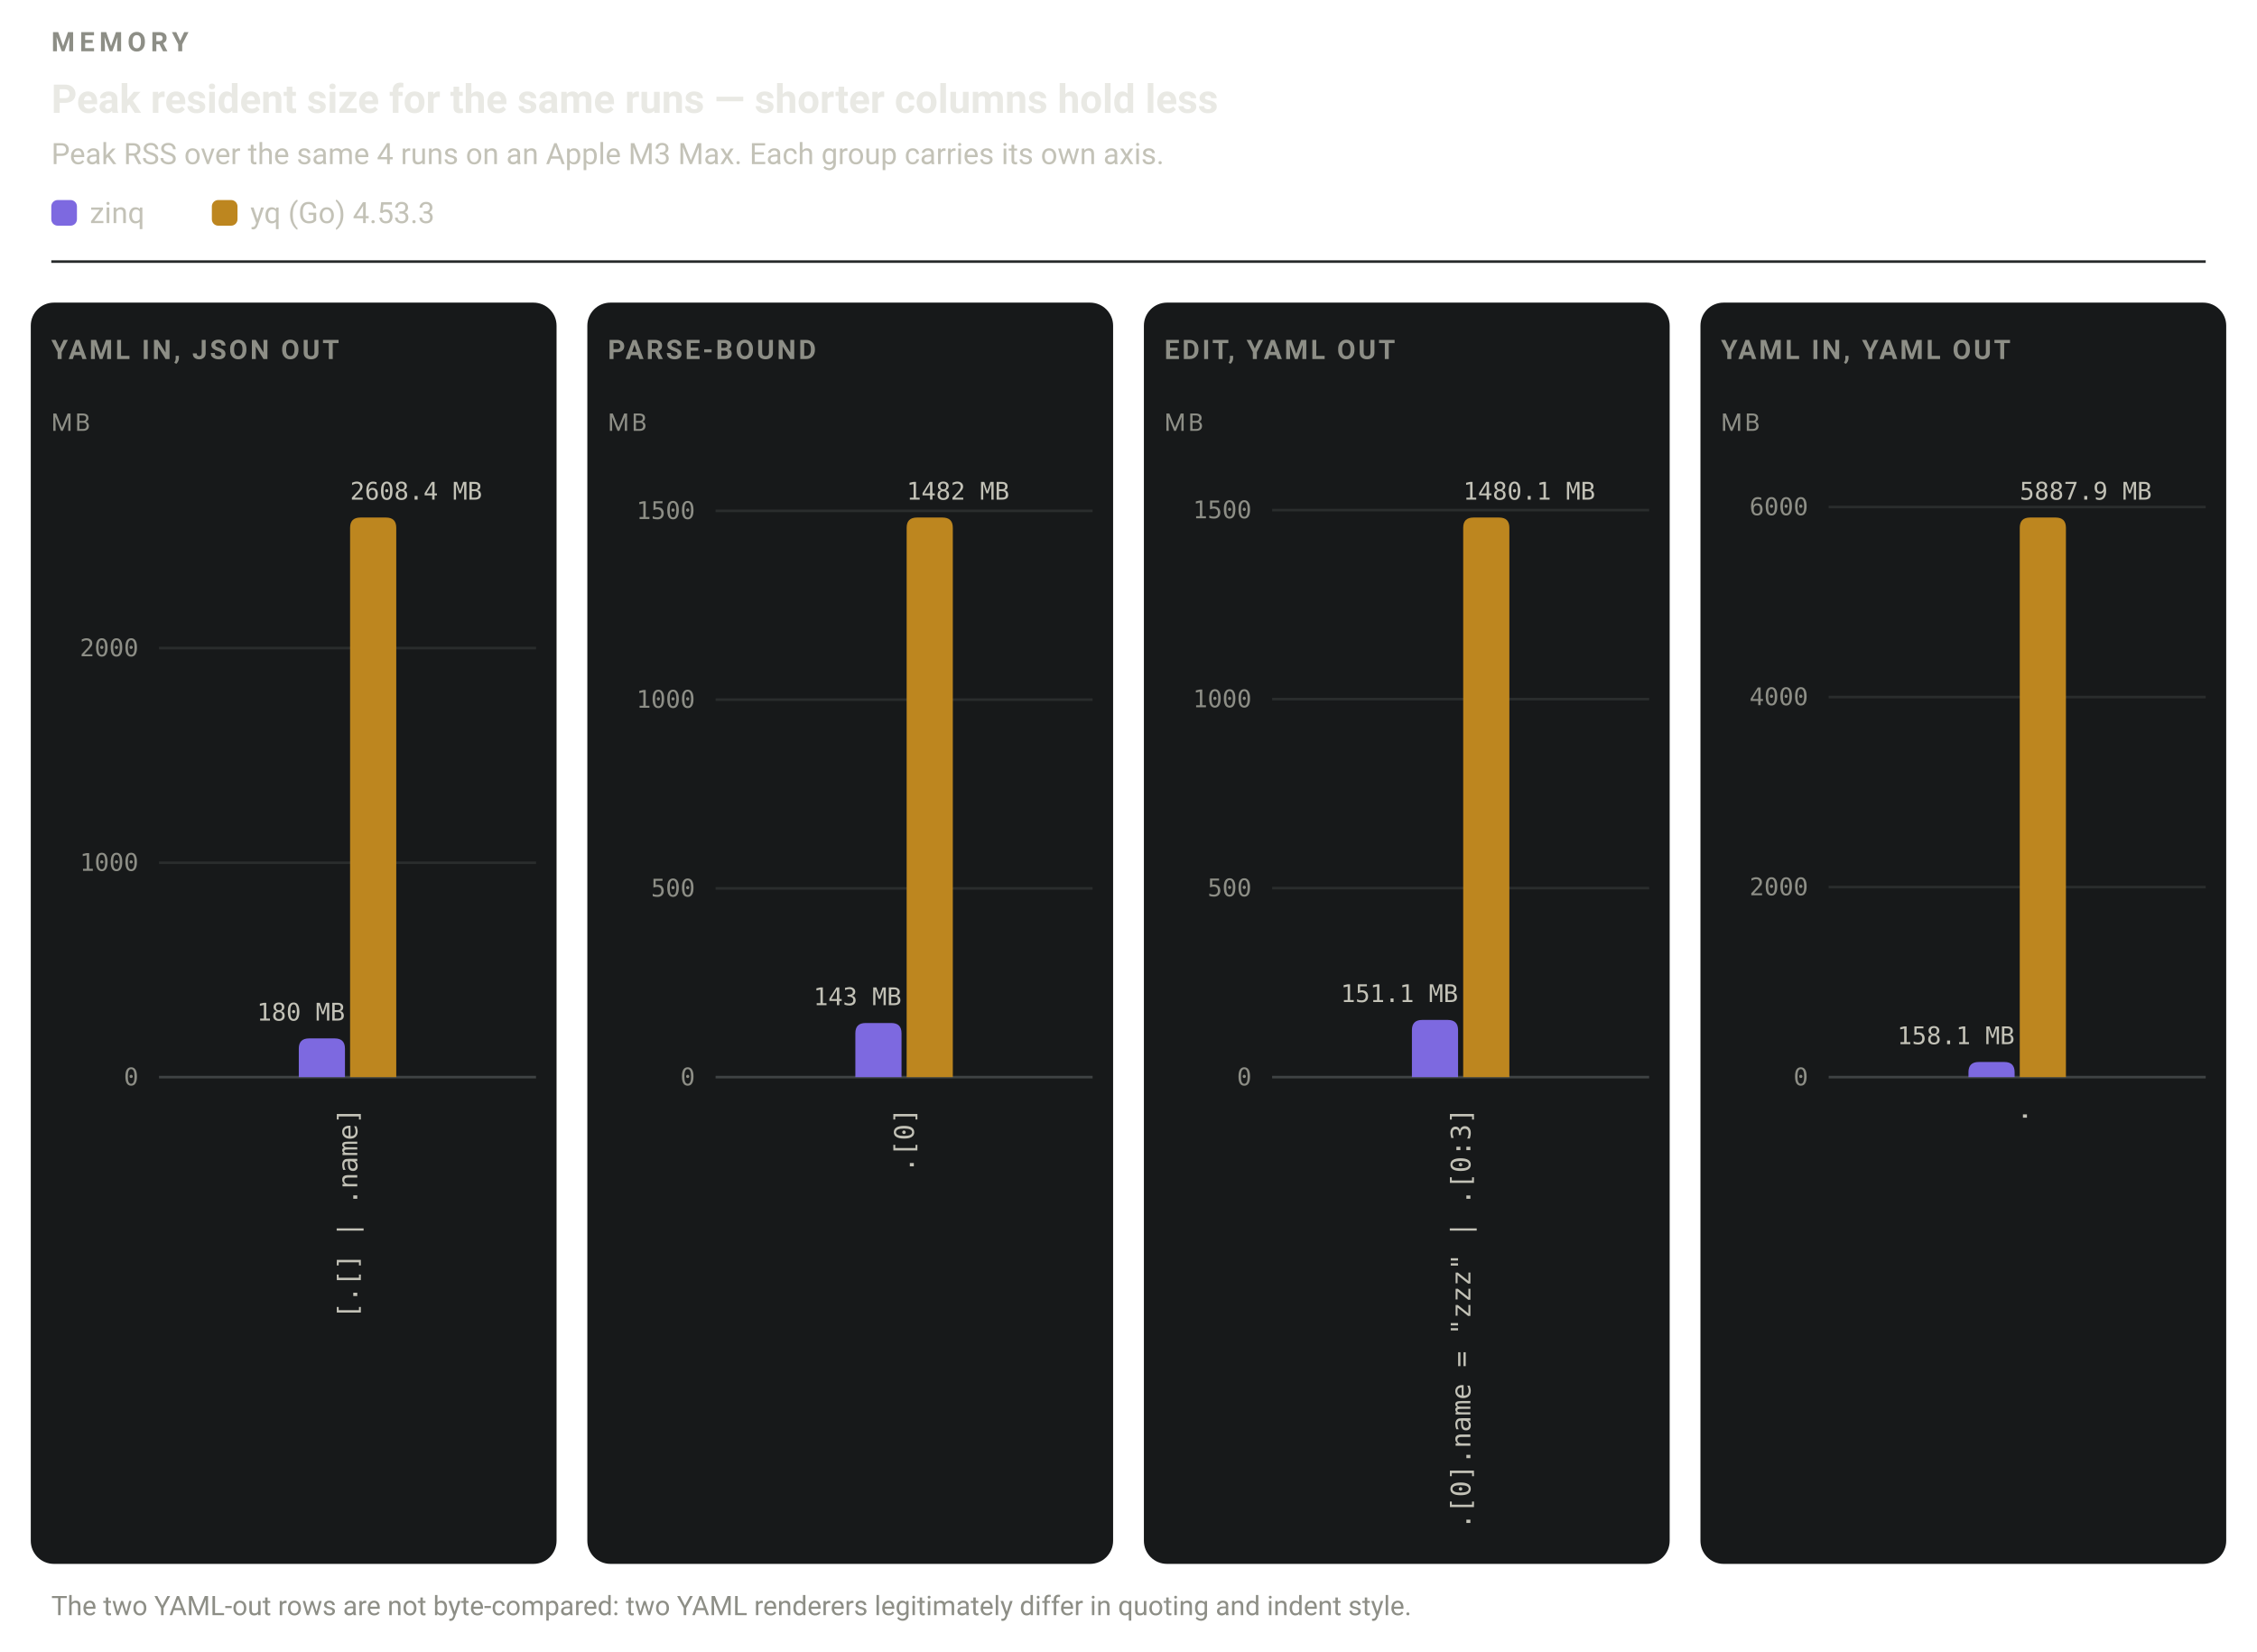
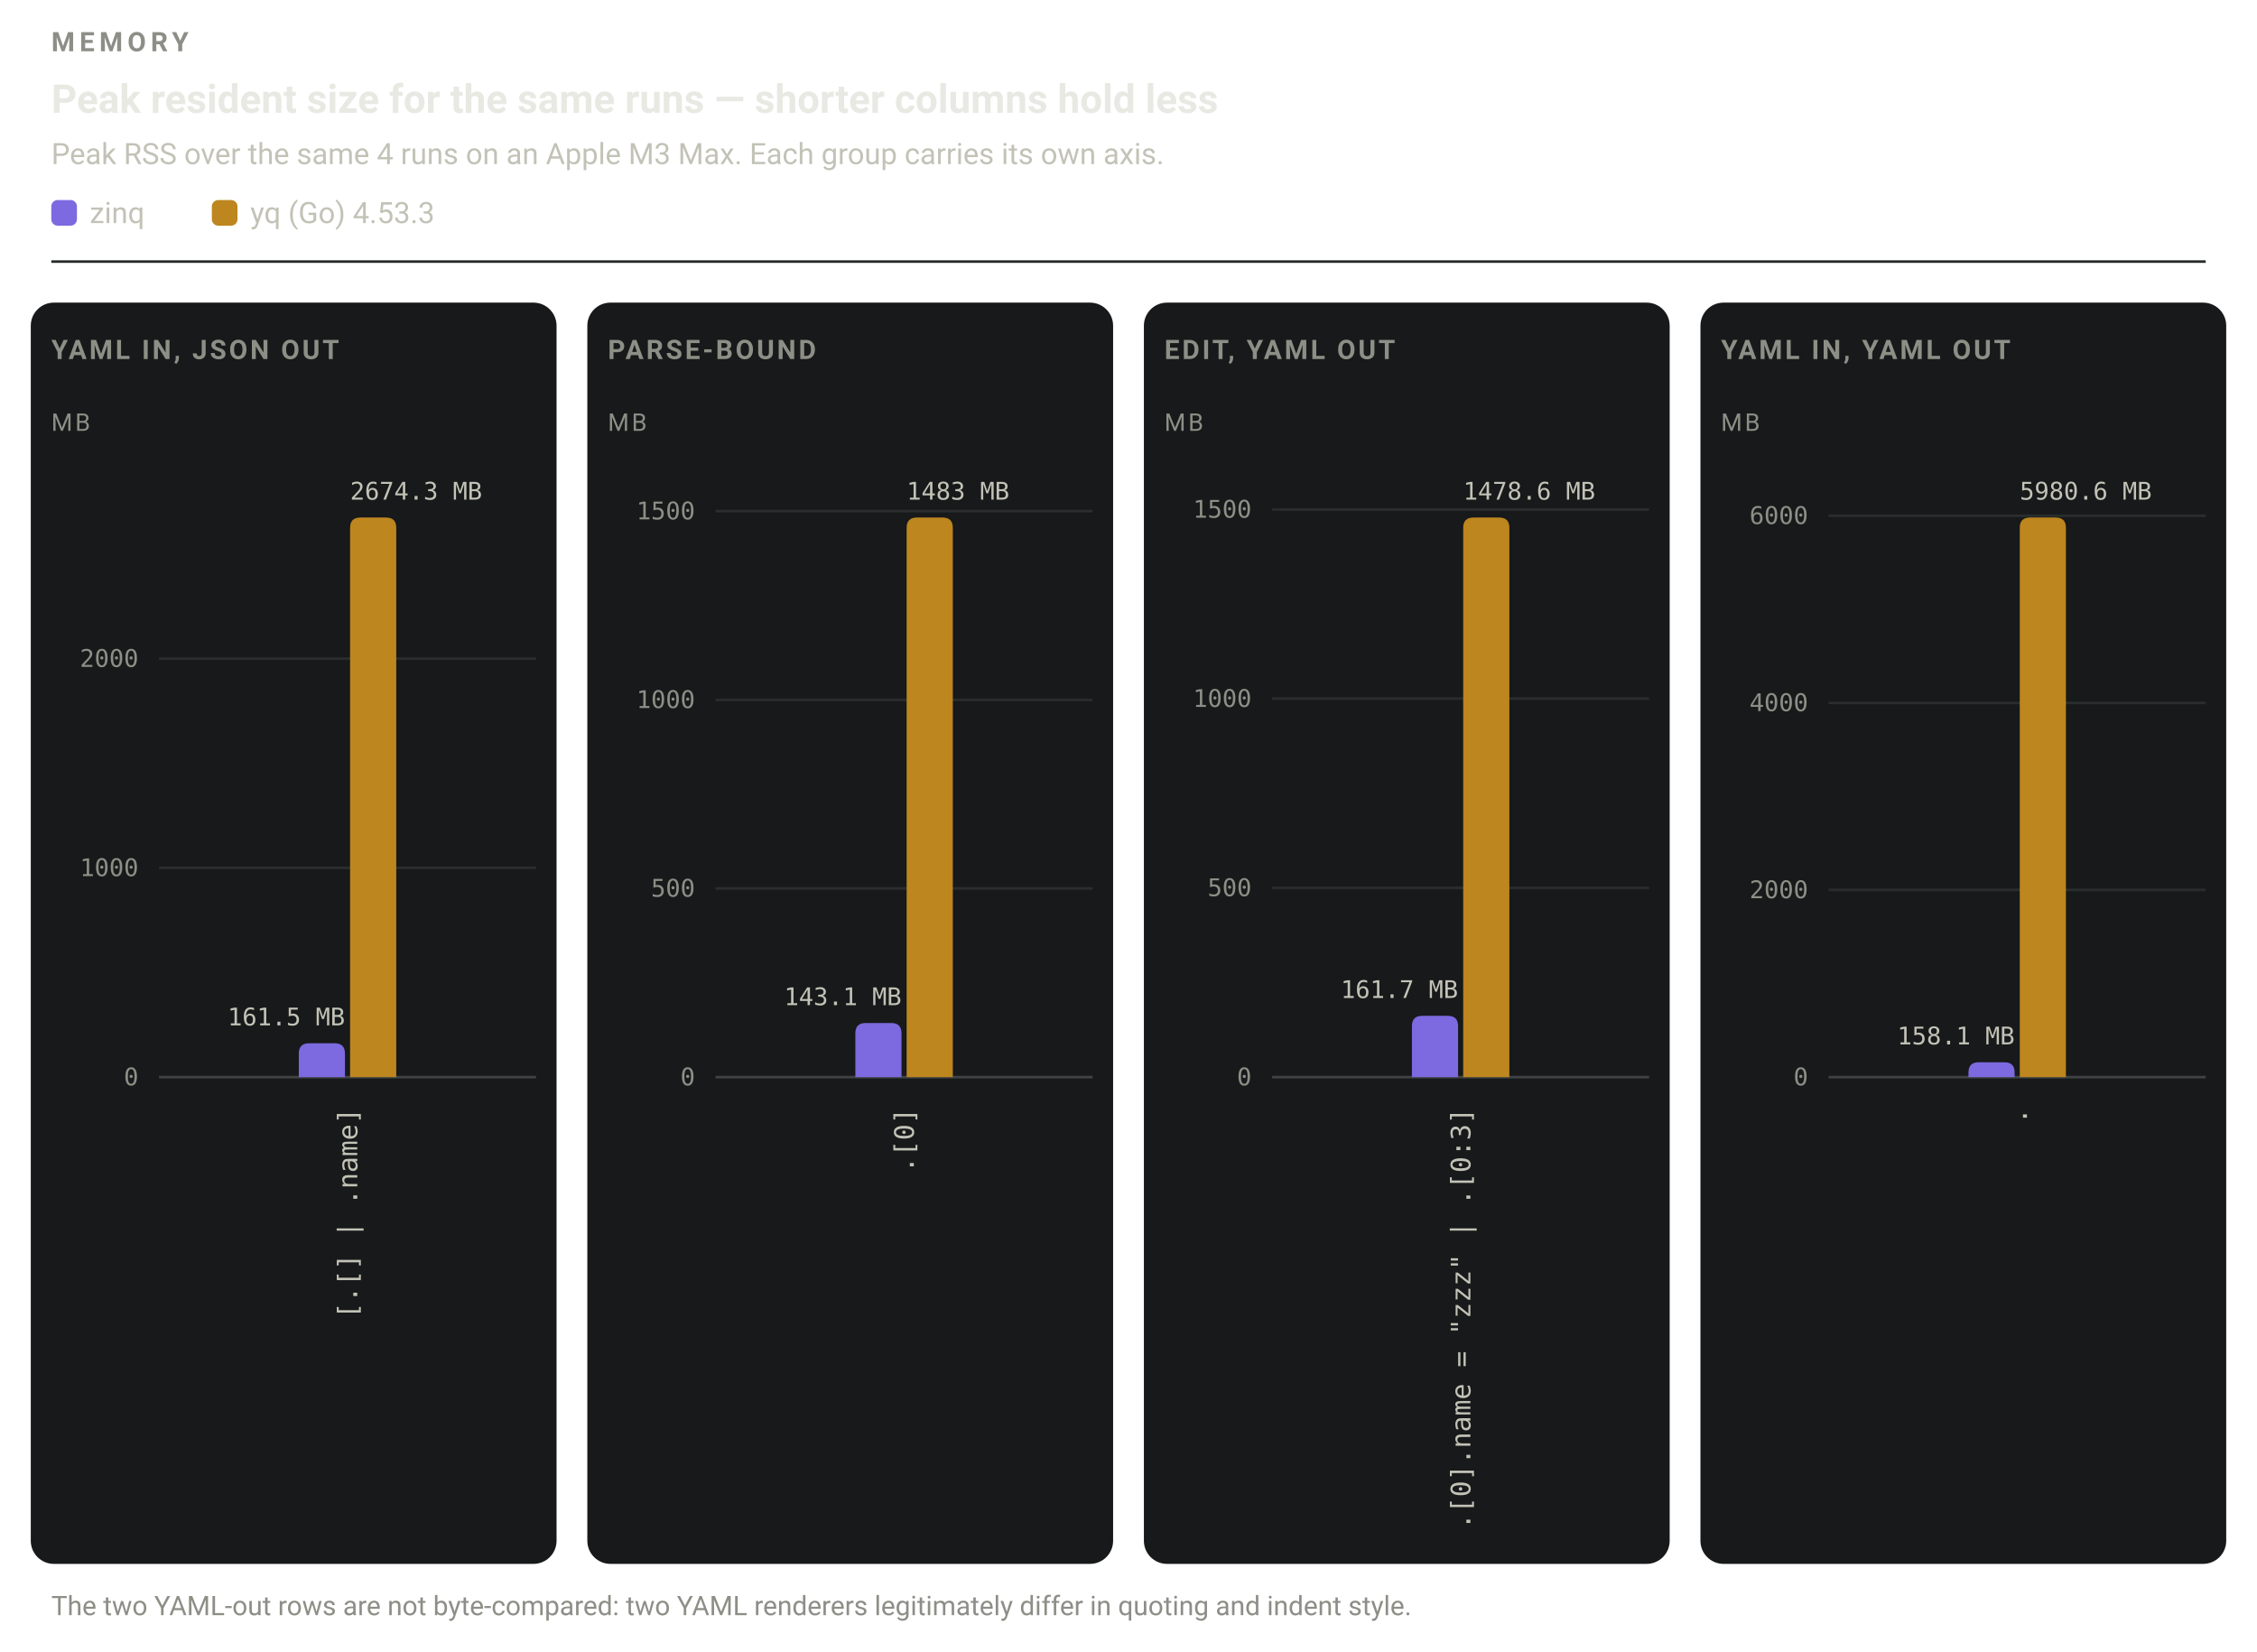
<svg xmlns="http://www.w3.org/2000/svg" width="880" height="644" viewBox="0 0 880 644" role="img" aria-label="Peak resident memory for the same 4 runs, zinq against yq (Go) 4.53.3. zinq is ahead on all 4 for memory held.">
  <text x="20" y="20" font-family="ui-sans-serif, system-ui, -apple-system, Segoe UI, Roboto, sans-serif" font-size="10.5" font-weight="600" letter-spacing="1.8" fill="#8d8e86">MEMORY</text>
  <text x="20" y="44" font-family="ui-sans-serif, system-ui, -apple-system, Segoe UI, Roboto, sans-serif" font-size="15.5" font-weight="600" fill="#e9e9e4">Peak resident size for the same runs — shorter columns hold less</text>
  <text x="20" y="64" font-family="ui-sans-serif, system-ui, -apple-system, Segoe UI, Roboto, sans-serif" font-size="11.5" fill="#c3c2b7">Peak RSS over the same 4 runs on an Apple M3 Max. Each group carries its own axis.</text>
  <rect x="20" y="78" width="10" height="10" rx="2.5" fill="#7d69e0" />
  <text x="35" y="87" font-family="ui-sans-serif, system-ui, -apple-system, Segoe UI, Roboto, sans-serif" font-size="11.5" fill="#c3c2b7">zinq</text>
  <rect x="82.6" y="78" width="10" height="10" rx="2.5" fill="#bd861f" />
  <text x="97.6" y="87" font-family="ui-sans-serif, system-ui, -apple-system, Segoe UI, Roboto, sans-serif" font-size="11.5" fill="#c3c2b7">yq (Go) 4.53.3</text>
  <line x1="20" y1="102" x2="860" y2="102" stroke="#26292a" stroke-width="1" />
  <rect x="12.0" y="118" width="205.0" height="491.8" rx="9" fill="#17191a" />
  <text x="20" y="140" font-family="ui-sans-serif, system-ui, -apple-system, Segoe UI, Roboto, sans-serif" font-size="10.5" font-weight="600" letter-spacing="1" fill="#8d8e86">YAML IN, JSON OUT</text>
  <text x="20" y="168" font-family="ui-sans-serif, system-ui, -apple-system, Segoe UI, Roboto, sans-serif" font-size="9.5" letter-spacing="1" fill="#8d8e86">MB</text>
  <text x="54" y="423.2" font-family="ui-monospace, SFMono-Regular, Menlo, Consolas, monospace" font-size="9.5" text-anchor="end" fill="#8d8e86">0</text>
-   <line x1="62.0" y1="336.4" x2="209.0" y2="336.4" stroke="#2a2d2d" stroke-width="1" />
-   <text x="54" y="339.554" font-family="ui-monospace, SFMono-Regular, Menlo, Consolas, monospace" font-size="9.5" text-anchor="end" fill="#8d8e86">1000</text>
-   <line x1="62.0" y1="252.7" x2="209.0" y2="252.7" stroke="#2a2d2d" stroke-width="1" />
-   <text x="54" y="255.908" font-family="ui-monospace, SFMono-Regular, Menlo, Consolas, monospace" font-size="9.5" text-anchor="end" fill="#8d8e86">2000</text>
+   <line x1="62.0" y1="338.4" x2="209.0" y2="338.4" stroke="#2a2d2d" stroke-width="1" />
+   <text x="54" y="341.615" font-family="ui-monospace, SFMono-Regular, Menlo, Consolas, monospace" font-size="9.5" text-anchor="end" fill="#8d8e86">1000</text>
+   <line x1="62.0" y1="256.8" x2="209.0" y2="256.8" stroke="#2a2d2d" stroke-width="1" />
+   <text x="54" y="260.031" font-family="ui-monospace, SFMono-Regular, Menlo, Consolas, monospace" font-size="9.5" text-anchor="end" fill="#8d8e86">2000</text>
  <line x1="62.0" y1="420.0" x2="209.0" y2="420.0" stroke="#3f4344" stroke-width="1" />
-   <path d="M116.5 420.0L116.5 408.9Q116.5 404.9 120.5 404.9L130.5 404.9Q134.5 404.9 134.5 408.9L134.5 420.0Z" fill="#7d69e0" />
+   <path d="M116.5 420.0L116.5 410.8Q116.5 406.8 120.5 406.8L130.5 406.8Q134.5 406.8 134.5 410.8L134.5 420.0Z" fill="#7d69e0" />
  <path d="M136.5 420.0L136.5 205.8Q136.5 201.8 140.5 201.8L150.5 201.8Q154.5 201.8 154.5 205.8L154.5 420.0Z" fill="#bd861f" />
-   <text x="134.5" y="397.944" font-family="ui-monospace, SFMono-Regular, Menlo, Consolas, monospace" font-size="9.5" text-anchor="end" fill="#c3c2b7">180 MB</text>
-   <text x="136.5" y="194.818" font-family="ui-monospace, SFMono-Regular, Menlo, Consolas, monospace" font-size="9.5" text-anchor="start" fill="#c3c2b7">2608.4 MB</text>
+   <text x="134.5" y="399.824" font-family="ui-monospace, SFMono-Regular, Menlo, Consolas, monospace" font-size="9.5" text-anchor="end" fill="#c3c2b7">161.5 MB</text>
+   <text x="136.5" y="194.818" font-family="ui-monospace, SFMono-Regular, Menlo, Consolas, monospace" font-size="9.5" text-anchor="start" fill="#c3c2b7">2674.3 MB</text>
  <text x="139.3" y="432" font-family="ui-monospace, SFMono-Regular, Menlo, Consolas, monospace" font-size="10.5" text-anchor="end" transform="rotate(-90 139.3 432.0)" fill="#c3c2b7">[.[] | .name]</text>
  <rect x="229.0" y="118" width="205.0" height="491.8" rx="9" fill="#17191a" />
  <text x="237" y="140" font-family="ui-sans-serif, system-ui, -apple-system, Segoe UI, Roboto, sans-serif" font-size="10.5" font-weight="600" letter-spacing="1" fill="#8d8e86">PARSE-BOUND</text>
  <text x="237" y="168" font-family="ui-sans-serif, system-ui, -apple-system, Segoe UI, Roboto, sans-serif" font-size="9.5" letter-spacing="1" fill="#8d8e86">MB</text>
  <text x="271" y="423.2" font-family="ui-monospace, SFMono-Regular, Menlo, Consolas, monospace" font-size="9.5" text-anchor="end" fill="#8d8e86">0</text>
  <line x1="279.0" y1="346.4" x2="426.0" y2="346.4" stroke="#2a2d2d" stroke-width="1" />
-   <text x="271" y="349.589" font-family="ui-monospace, SFMono-Regular, Menlo, Consolas, monospace" font-size="9.5" text-anchor="end" fill="#8d8e86">500</text>
-   <line x1="279.0" y1="272.8" x2="426.0" y2="272.8" stroke="#2a2d2d" stroke-width="1" />
-   <text x="271" y="275.979" font-family="ui-monospace, SFMono-Regular, Menlo, Consolas, monospace" font-size="9.5" text-anchor="end" fill="#8d8e86">1000</text>
-   <line x1="279.0" y1="199.2" x2="426.0" y2="199.2" stroke="#2a2d2d" stroke-width="1" />
-   <text x="271" y="202.368" font-family="ui-monospace, SFMono-Regular, Menlo, Consolas, monospace" font-size="9.5" text-anchor="end" fill="#8d8e86">1500</text>
+   <text x="271" y="349.639" font-family="ui-monospace, SFMono-Regular, Menlo, Consolas, monospace" font-size="9.5" text-anchor="end" fill="#8d8e86">500</text>
+   <line x1="279.0" y1="272.9" x2="426.0" y2="272.9" stroke="#2a2d2d" stroke-width="1" />
+   <text x="271" y="276.078" font-family="ui-monospace, SFMono-Regular, Menlo, Consolas, monospace" font-size="9.5" text-anchor="end" fill="#8d8e86">1000</text>
+   <line x1="279.0" y1="199.3" x2="426.0" y2="199.3" stroke="#2a2d2d" stroke-width="1" />
+   <text x="271" y="202.517" font-family="ui-monospace, SFMono-Regular, Menlo, Consolas, monospace" font-size="9.5" text-anchor="end" fill="#8d8e86">1500</text>
  <line x1="279.0" y1="420.0" x2="426.0" y2="420.0" stroke="#3f4344" stroke-width="1" />
  <path d="M333.5 420.0L333.5 402.9Q333.5 398.9 337.5 398.9L347.5 398.9Q351.5 398.9 351.5 402.9L351.5 420.0Z" fill="#7d69e0" />
  <path d="M353.5 420.0L353.5 205.8Q353.5 201.8 357.5 201.8L367.5 201.8Q371.5 201.8 371.5 205.8L371.5 420.0Z" fill="#bd861f" />
-   <text x="351.5" y="391.947" font-family="ui-monospace, SFMono-Regular, Menlo, Consolas, monospace" font-size="9.5" text-anchor="end" fill="#c3c2b7">143 MB</text>
-   <text x="353.5" y="194.818" font-family="ui-monospace, SFMono-Regular, Menlo, Consolas, monospace" font-size="9.5" text-anchor="start" fill="#c3c2b7">1482 MB</text>
+   <text x="351.5" y="391.947" font-family="ui-monospace, SFMono-Regular, Menlo, Consolas, monospace" font-size="9.5" text-anchor="end" fill="#c3c2b7">143.1 MB</text>
+   <text x="353.5" y="194.818" font-family="ui-monospace, SFMono-Regular, Menlo, Consolas, monospace" font-size="9.5" text-anchor="start" fill="#c3c2b7">1483 MB</text>
  <text x="356.3" y="432" font-family="ui-monospace, SFMono-Regular, Menlo, Consolas, monospace" font-size="10.5" text-anchor="end" transform="rotate(-90 356.3 432.0)" fill="#c3c2b7">.[0]</text>
  <rect x="446.0" y="118" width="205.0" height="491.8" rx="9" fill="#17191a" />
  <text x="454" y="140" font-family="ui-sans-serif, system-ui, -apple-system, Segoe UI, Roboto, sans-serif" font-size="10.5" font-weight="600" letter-spacing="1" fill="#8d8e86">EDIT, YAML OUT</text>
  <text x="454" y="168" font-family="ui-sans-serif, system-ui, -apple-system, Segoe UI, Roboto, sans-serif" font-size="9.5" letter-spacing="1" fill="#8d8e86">MB</text>
  <text x="488" y="423.2" font-family="ui-monospace, SFMono-Regular, Menlo, Consolas, monospace" font-size="9.5" text-anchor="end" fill="#8d8e86">0</text>
-   <line x1="496.0" y1="346.3" x2="643.0" y2="346.3" stroke="#2a2d2d" stroke-width="1" />
-   <text x="488" y="349.495" font-family="ui-monospace, SFMono-Regular, Menlo, Consolas, monospace" font-size="9.5" text-anchor="end" fill="#8d8e86">500</text>
-   <line x1="496.0" y1="272.6" x2="643.0" y2="272.6" stroke="#2a2d2d" stroke-width="1" />
-   <text x="488" y="275.79" font-family="ui-monospace, SFMono-Regular, Menlo, Consolas, monospace" font-size="9.5" text-anchor="end" fill="#8d8e86">1000</text>
-   <line x1="496.0" y1="198.9" x2="643.0" y2="198.9" stroke="#2a2d2d" stroke-width="1" />
-   <text x="488" y="202.085" font-family="ui-monospace, SFMono-Regular, Menlo, Consolas, monospace" font-size="9.5" text-anchor="end" fill="#8d8e86">1500</text>
+   <line x1="496.0" y1="346.2" x2="643.0" y2="346.2" stroke="#2a2d2d" stroke-width="1" />
+   <text x="488" y="349.42" font-family="ui-monospace, SFMono-Regular, Menlo, Consolas, monospace" font-size="9.5" text-anchor="end" fill="#8d8e86">500</text>
+   <line x1="496.0" y1="272.4" x2="643.0" y2="272.4" stroke="#2a2d2d" stroke-width="1" />
+   <text x="488" y="275.64" font-family="ui-monospace, SFMono-Regular, Menlo, Consolas, monospace" font-size="9.5" text-anchor="end" fill="#8d8e86">1000</text>
+   <line x1="496.0" y1="198.7" x2="643.0" y2="198.7" stroke="#2a2d2d" stroke-width="1" />
+   <text x="488" y="201.86" font-family="ui-monospace, SFMono-Regular, Menlo, Consolas, monospace" font-size="9.5" text-anchor="end" fill="#8d8e86">1500</text>
  <line x1="496.0" y1="420.0" x2="643.0" y2="420.0" stroke="#3f4344" stroke-width="1" />
-   <path d="M550.5 420.0L550.5 401.7Q550.5 397.7 554.5 397.7L564.5 397.7Q568.5 397.7 568.5 401.7L568.5 420.0Z" fill="#7d69e0" />
+   <path d="M550.5 420.0L550.5 400.1Q550.5 396.1 554.5 396.1L564.5 396.1Q568.5 396.1 568.5 400.1L568.5 420.0Z" fill="#7d69e0" />
  <path d="M570.5 420.0L570.5 205.8Q570.5 201.8 574.5 201.8L584.5 201.8Q588.5 201.8 588.5 205.8L588.5 420.0Z" fill="#bd861f" />
-   <text x="568.5" y="390.726" font-family="ui-monospace, SFMono-Regular, Menlo, Consolas, monospace" font-size="9.5" text-anchor="end" fill="#c3c2b7">151.1 MB</text>
-   <text x="570.5" y="194.818" font-family="ui-monospace, SFMono-Regular, Menlo, Consolas, monospace" font-size="9.5" text-anchor="start" fill="#c3c2b7">1480.1 MB</text>
+   <text x="568.5" y="389.14" font-family="ui-monospace, SFMono-Regular, Menlo, Consolas, monospace" font-size="9.5" text-anchor="end" fill="#c3c2b7">161.7 MB</text>
+   <text x="570.5" y="194.818" font-family="ui-monospace, SFMono-Regular, Menlo, Consolas, monospace" font-size="9.5" text-anchor="start" fill="#c3c2b7">1478.6 MB</text>
  <text x="573.3" y="432" font-family="ui-monospace, SFMono-Regular, Menlo, Consolas, monospace" font-size="10.5" text-anchor="end" transform="rotate(-90 573.3 432.0)" fill="#c3c2b7">.[0].name = "zzz" | .[0:3]</text>
  <rect x="663.0" y="118" width="205.0" height="491.8" rx="9" fill="#17191a" />
  <text x="671" y="140" font-family="ui-sans-serif, system-ui, -apple-system, Segoe UI, Roboto, sans-serif" font-size="10.5" font-weight="600" letter-spacing="1" fill="#8d8e86">YAML IN, YAML OUT</text>
  <text x="671" y="168" font-family="ui-sans-serif, system-ui, -apple-system, Segoe UI, Roboto, sans-serif" font-size="9.5" letter-spacing="1" fill="#8d8e86">MB</text>
  <text x="705" y="423.2" font-family="ui-monospace, SFMono-Regular, Menlo, Consolas, monospace" font-size="9.5" text-anchor="end" fill="#8d8e86">0</text>
-   <line x1="713.0" y1="345.9" x2="860.0" y2="345.9" stroke="#2a2d2d" stroke-width="1" />
-   <text x="705" y="349.088" font-family="ui-monospace, SFMono-Regular, Menlo, Consolas, monospace" font-size="9.5" text-anchor="end" fill="#8d8e86">2000</text>
-   <line x1="713.0" y1="271.8" x2="860.0" y2="271.8" stroke="#2a2d2d" stroke-width="1" />
-   <text x="705" y="274.976" font-family="ui-monospace, SFMono-Regular, Menlo, Consolas, monospace" font-size="9.5" text-anchor="end" fill="#8d8e86">4000</text>
-   <line x1="713.0" y1="197.7" x2="860.0" y2="197.7" stroke="#2a2d2d" stroke-width="1" />
-   <text x="705" y="200.864" font-family="ui-monospace, SFMono-Regular, Menlo, Consolas, monospace" font-size="9.5" text-anchor="end" fill="#8d8e86">6000</text>
+   <line x1="713.0" y1="347.0" x2="860.0" y2="347.0" stroke="#2a2d2d" stroke-width="1" />
+   <text x="705" y="350.237" font-family="ui-monospace, SFMono-Regular, Menlo, Consolas, monospace" font-size="9.5" text-anchor="end" fill="#8d8e86">2000</text>
+   <line x1="713.0" y1="274.1" x2="860.0" y2="274.1" stroke="#2a2d2d" stroke-width="1" />
+   <text x="705" y="277.274" font-family="ui-monospace, SFMono-Regular, Menlo, Consolas, monospace" font-size="9.5" text-anchor="end" fill="#8d8e86">4000</text>
+   <line x1="713.0" y1="201.1" x2="860.0" y2="201.1" stroke="#2a2d2d" stroke-width="1" />
+   <text x="705" y="204.31" font-family="ui-monospace, SFMono-Regular, Menlo, Consolas, monospace" font-size="9.5" text-anchor="end" fill="#8d8e86">6000</text>
  <line x1="713.0" y1="420.0" x2="860.0" y2="420.0" stroke="#3f4344" stroke-width="1" />
-   <path d="M767.5 420.0L767.5 418.1Q767.5 414.1 771.5 414.1L781.5 414.1Q785.5 414.1 785.5 418.1L785.5 420.0Z" fill="#7d69e0" />
+   <path d="M767.5 420.0L767.5 418.2Q767.5 414.2 771.5 414.2L781.5 414.2Q785.5 414.2 785.5 418.2L785.5 420.0Z" fill="#7d69e0" />
  <path d="M787.5 420.0L787.5 205.8Q787.5 201.8 791.5 201.8L801.5 201.8Q805.5 201.8 805.5 205.8L805.5 420.0Z" fill="#bd861f" />
-   <text x="785.5" y="407.141" font-family="ui-monospace, SFMono-Regular, Menlo, Consolas, monospace" font-size="9.5" text-anchor="end" fill="#c3c2b7">158.1 MB</text>
-   <text x="787.5" y="194.818" font-family="ui-monospace, SFMono-Regular, Menlo, Consolas, monospace" font-size="9.5" text-anchor="start" fill="#c3c2b7">5887.9 MB</text>
+   <text x="785.5" y="407.232" font-family="ui-monospace, SFMono-Regular, Menlo, Consolas, monospace" font-size="9.5" text-anchor="end" fill="#c3c2b7">158.1 MB</text>
+   <text x="787.5" y="194.818" font-family="ui-monospace, SFMono-Regular, Menlo, Consolas, monospace" font-size="9.5" text-anchor="start" fill="#c3c2b7">5980.6 MB</text>
  <text x="790.3" y="432" font-family="ui-monospace, SFMono-Regular, Menlo, Consolas, monospace" font-size="10.5" text-anchor="end" transform="rotate(-90 790.3 432.0)" fill="#c3c2b7">.</text>
  <text x="20" y="629.8" font-family="ui-sans-serif, system-ui, -apple-system, Segoe UI, Roboto, sans-serif" font-size="10.5" fill="#8d8e86">The two YAML-out rows are not byte-compared: two YAML renderers legitimately differ in quoting and indent style.</text>
</svg>
